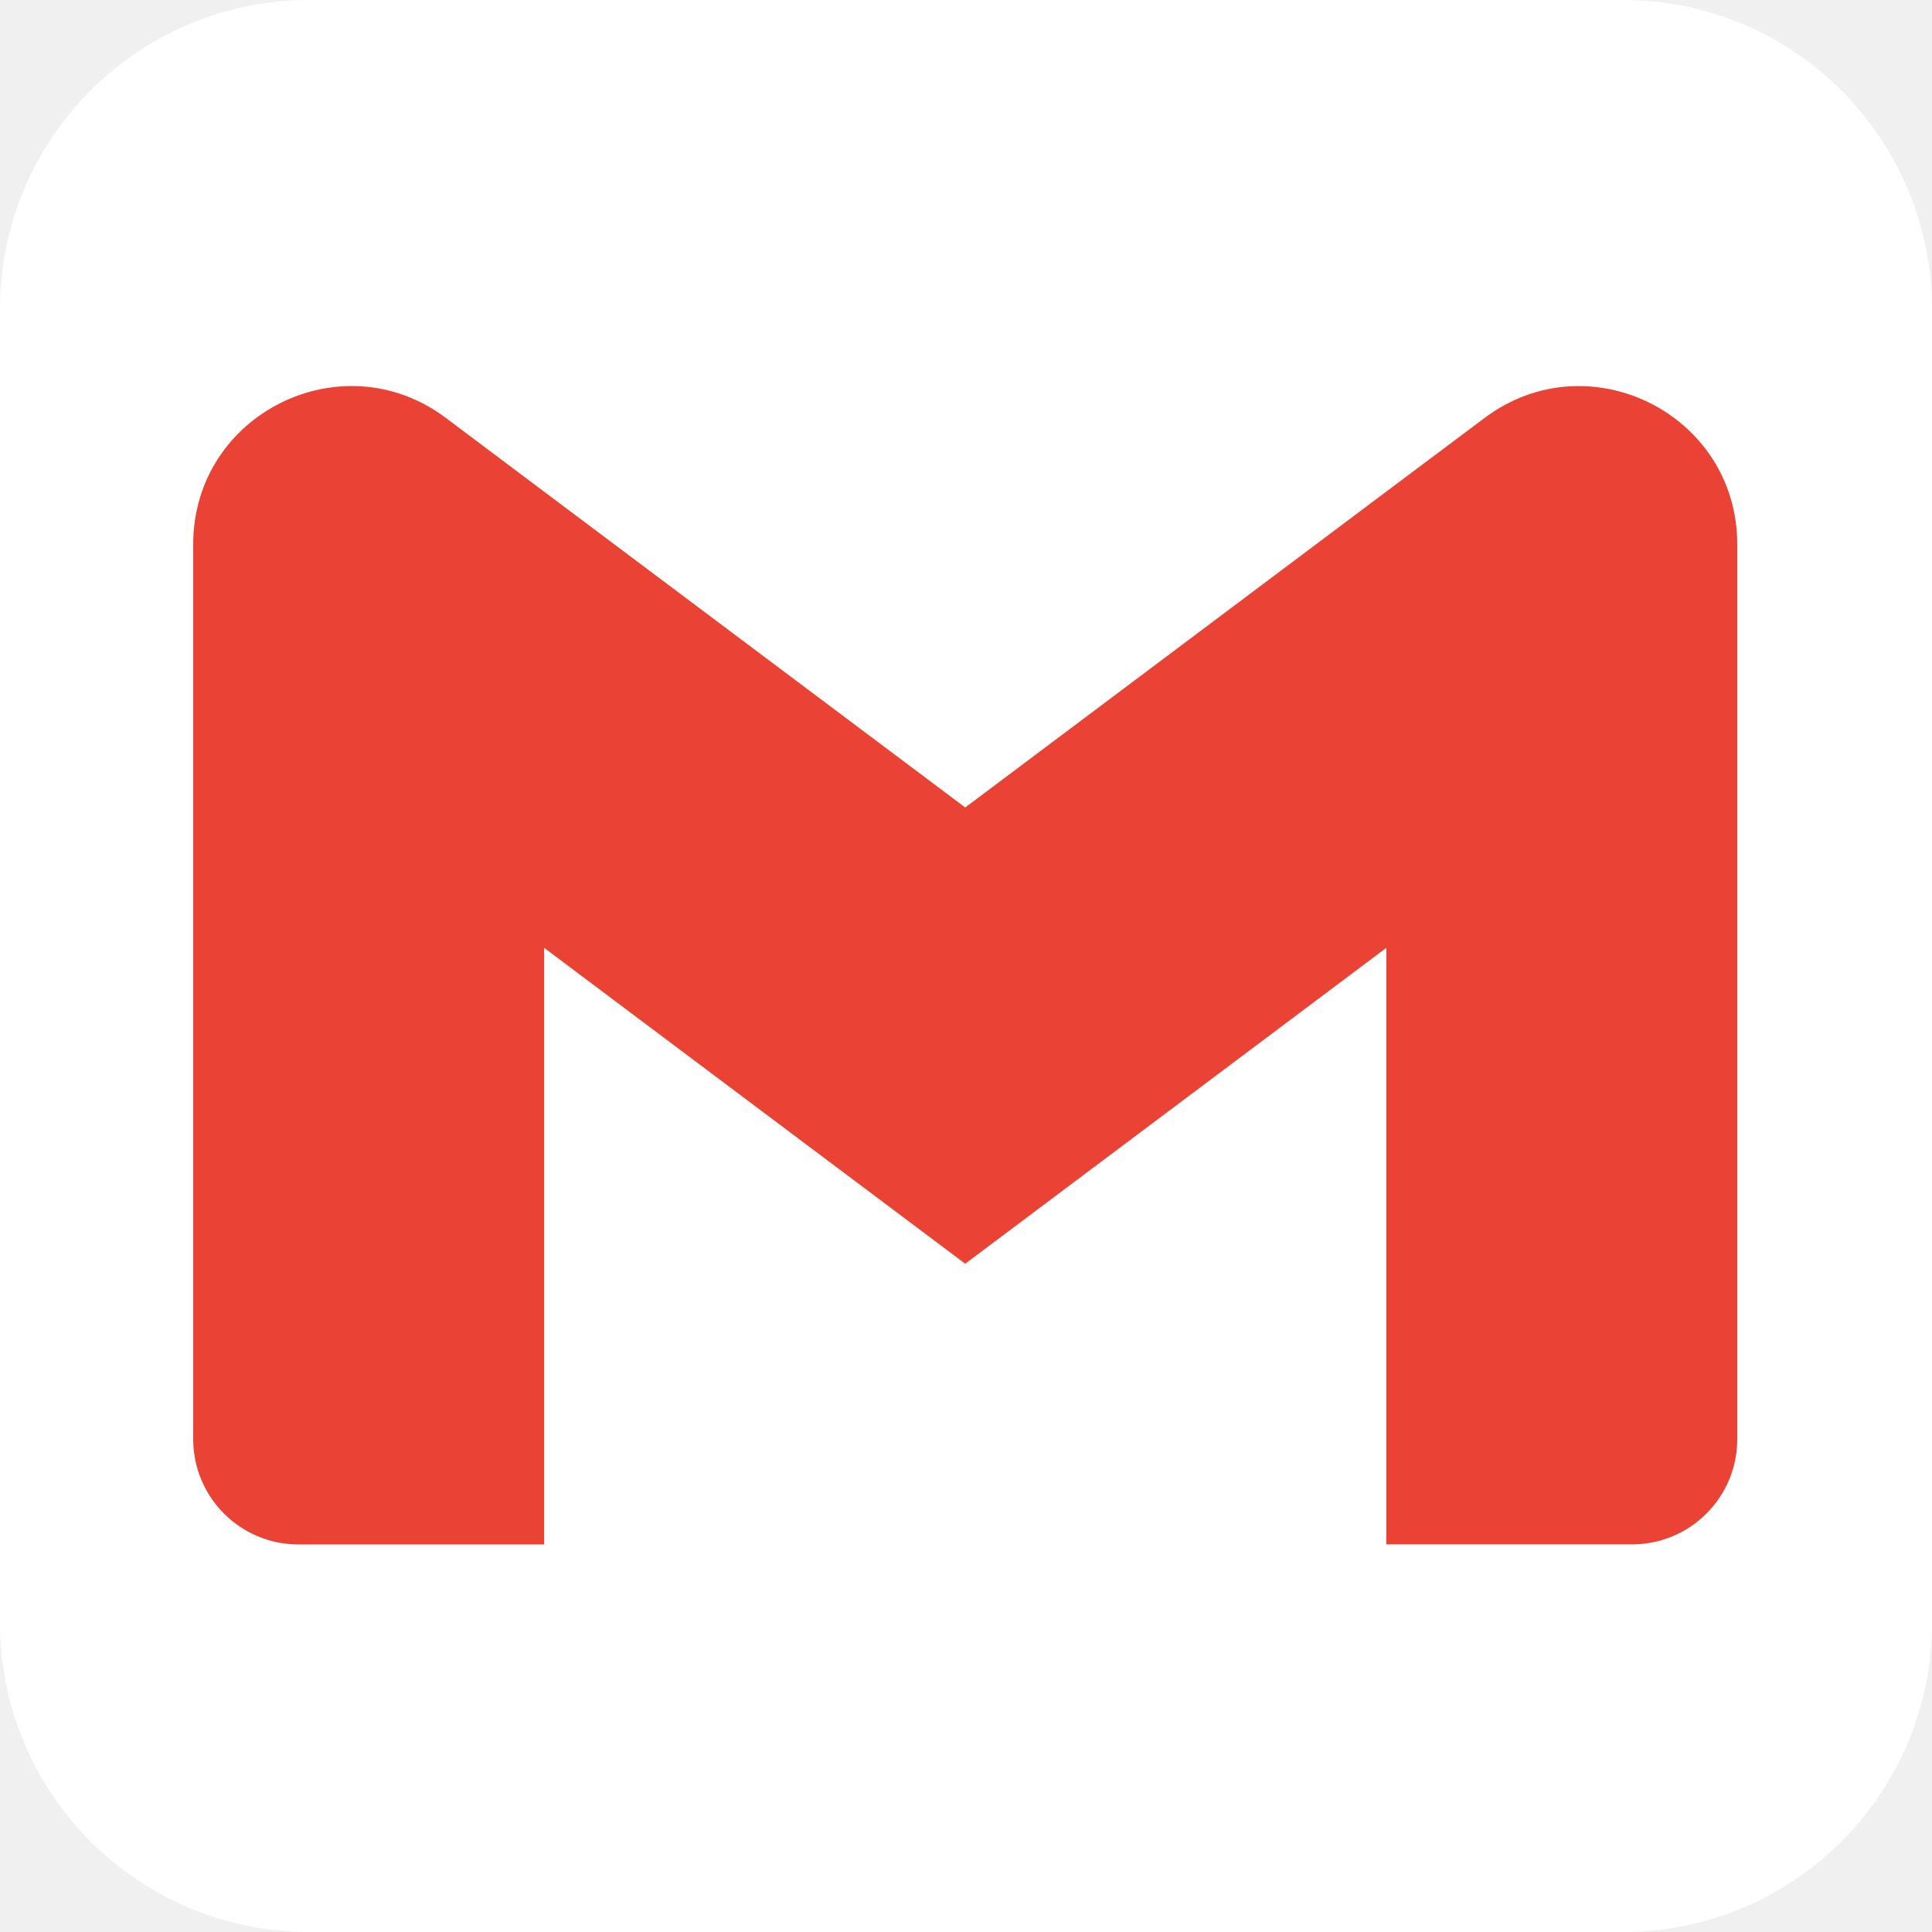
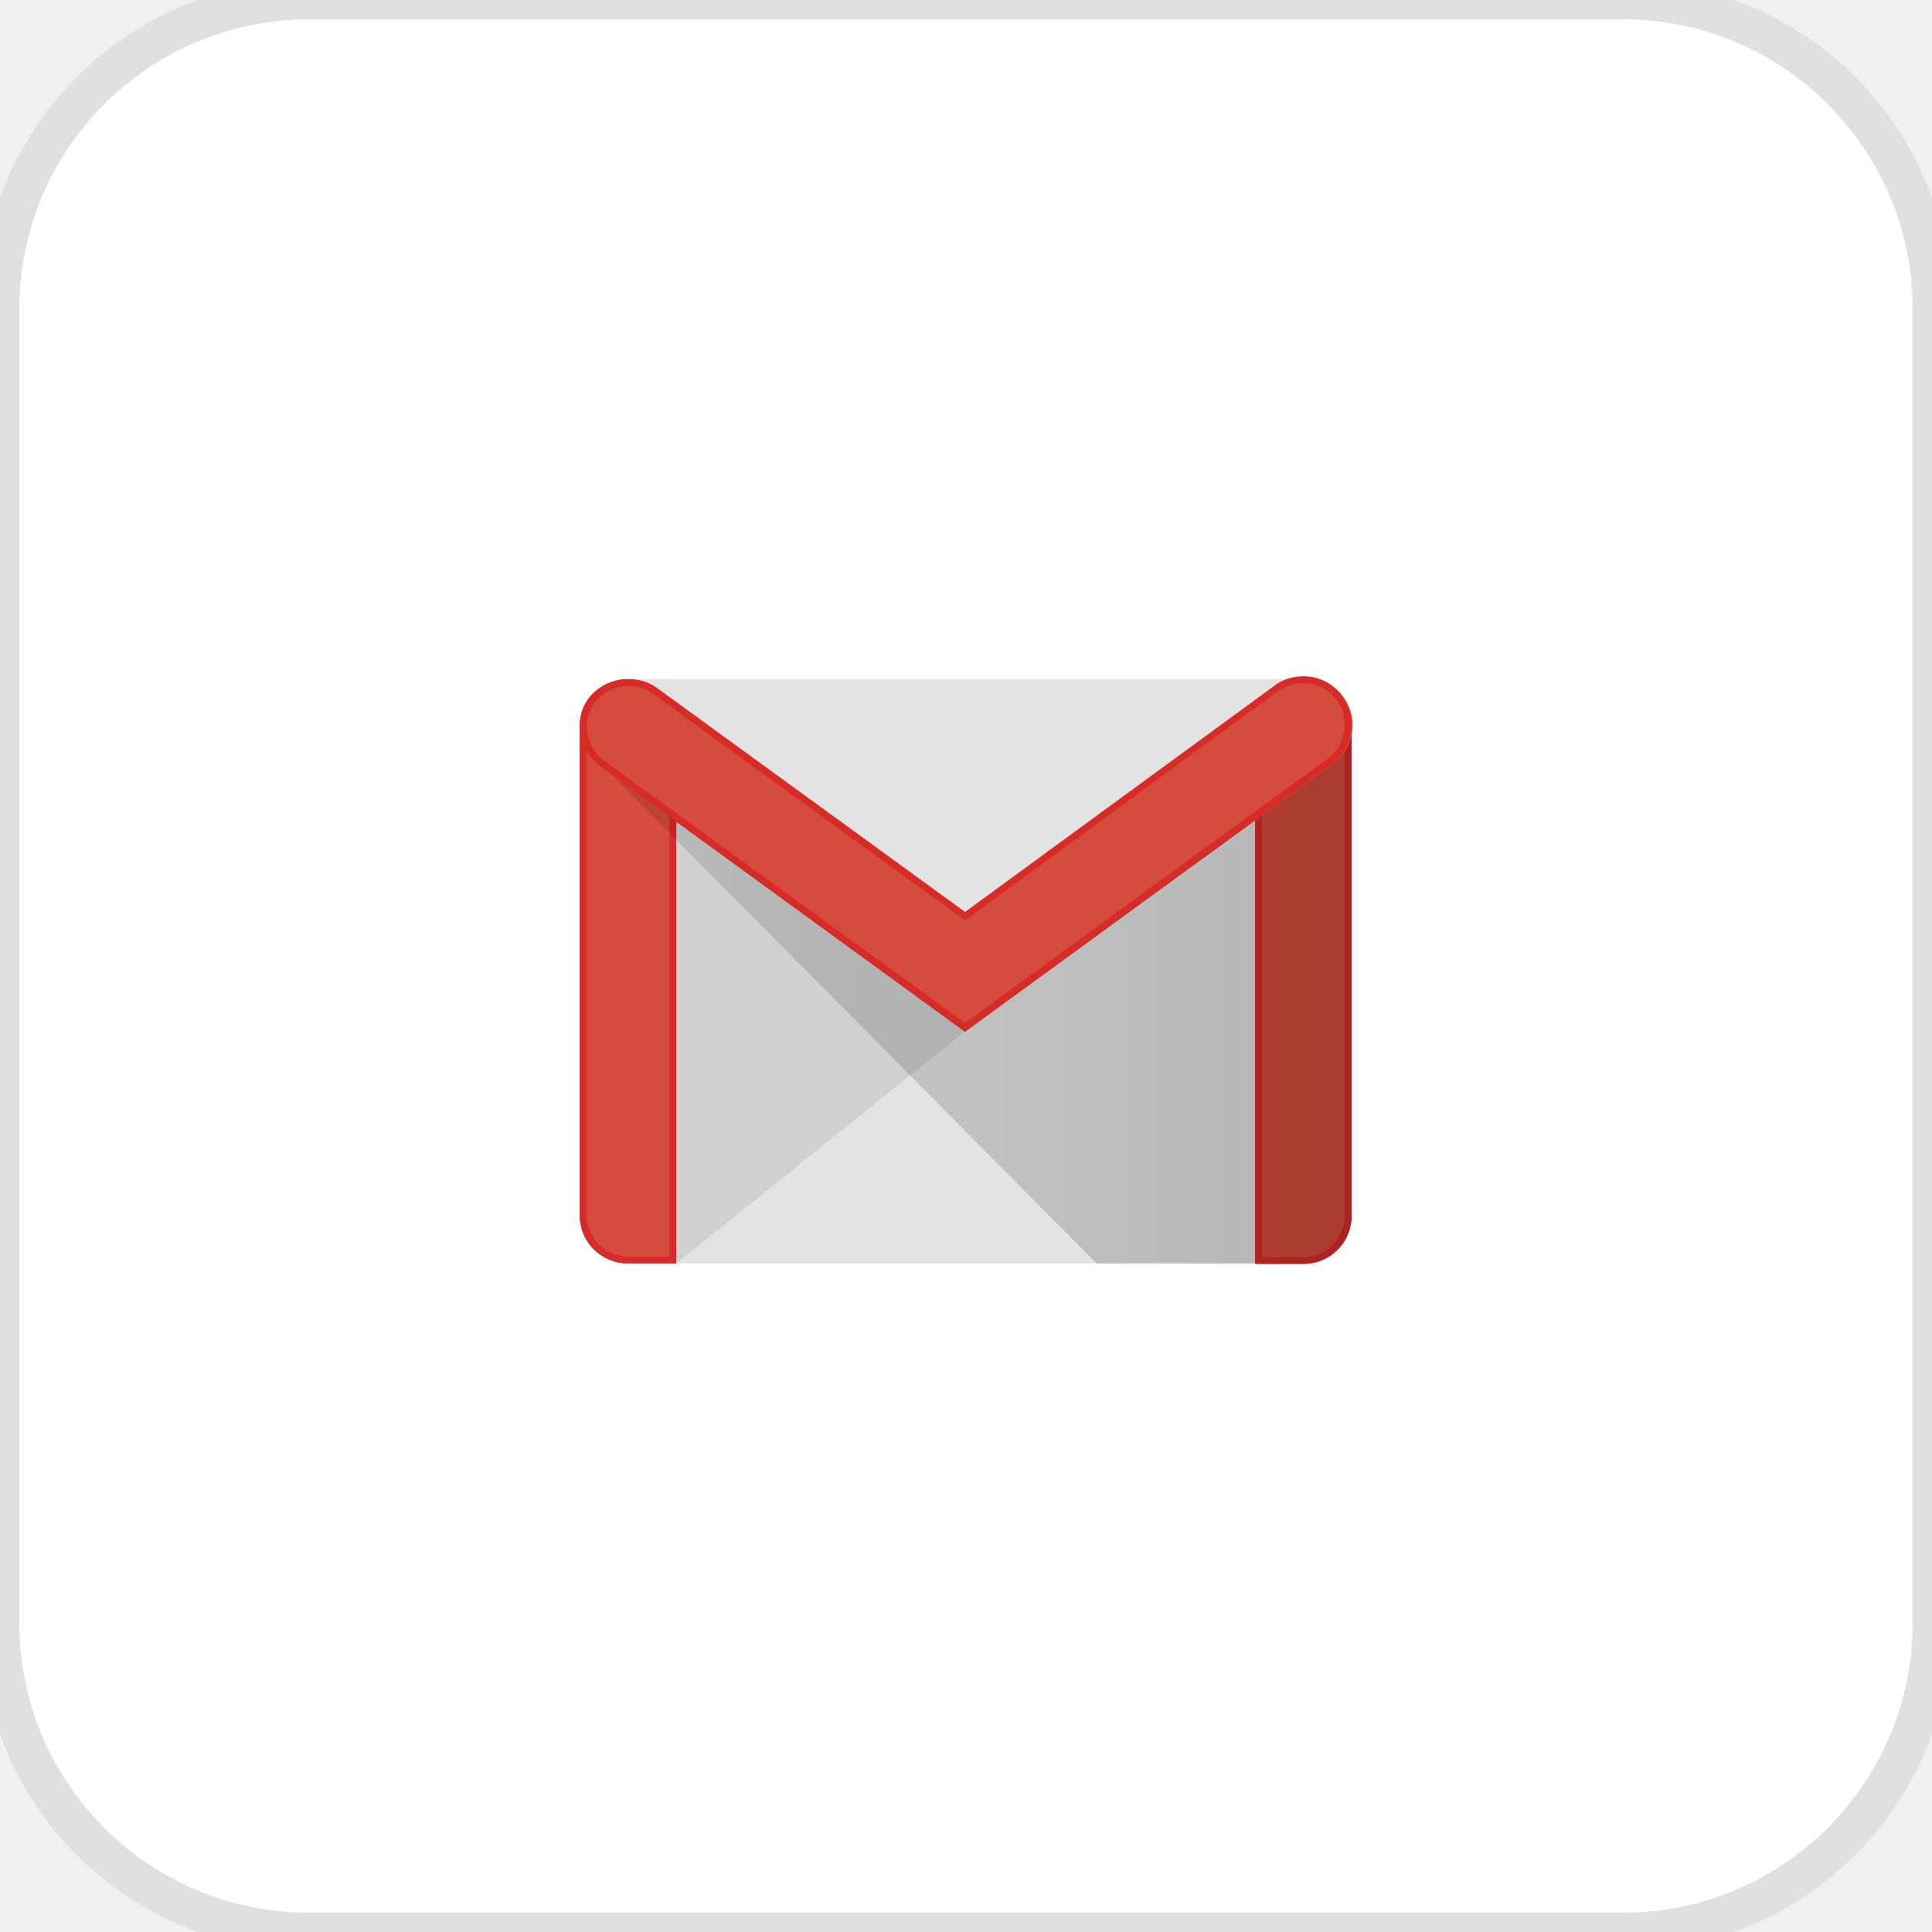
<svg xmlns="http://www.w3.org/2000/svg" viewBox="0 0 100 100">
-   <rect width="100" height="100" rx="16" fill="#fff" />
-   <g transform="translate(10,10) scale(3.33)">
-     <path fill="#EA4335" d="M24 5.457v13.909c0 .904-.732 1.636-1.636 1.636h-3.819V11.73L12 16.64l-6.545-4.91v9.273H1.636A1.636 1.636 0 0 1 0 19.366V5.457c0-2.023 2.309-3.178 3.927-1.964L5.455 4.64 12 9.548l6.545-4.91 1.528-1.145C21.69 2.28 24 3.434 24 5.457z" />
+   <rect width="100" height="100" rx="16" fill="#fff" stroke="#e0e0e0" stroke-width="2" />
+   <g transform="translate(10,10) scale(1.667)">
+     <path d="M0 24C0 10.745 10.745 0 24 0C37.255 0 48 10.745 48 24C48 37.255 37.255 48 24 48C10.745 48 0 37.255 0 24Z" fill="white" />
+     <path d="M34.47 33.23H13.501C12.688 33.23 12.003 32.567 12.003 31.732V16.583C12.003 15.77 12.666 15.086 13.501 15.086H34.47C35.283 15.086 35.968 15.749 35.968 16.583V31.732C35.968 32.567 35.304 33.23 34.47 33.23Z" fill="#E3E3E3" />
+     <path opacity="0.1" d="M14.999 33.23L23.964 26.019L24.028 25.634L14.785 18.98L14.763 32.909L14.999 33.23Z" fill="#231F20" />
+     <path d="M13.501 33.23C12.666 33.23 12.003 32.567 12.003 31.732V16.562C12.003 15.727 12.666 15.578 13.501 15.578C14.335 15.578 14.999 15.749 14.999 16.562V33.23H13.501Z" fill="#D54B3D" />
+     <path fill-rule="evenodd" clip-rule="evenodd" d="M12.003 16.562C12.003 15.749 12.666 15.578 13.501 15.578C14.335 15.578 14.999 15.727 14.999 16.562V33.23H13.501C12.666 33.23 12.003 32.567 12.003 31.732V16.562ZM14.785 16.562C14.785 16.113 14.571 15.792 13.501 15.792C12.431 15.792 12.217 16.091 12.217 16.562V31.732C12.217 32.438 12.795 33.016 13.501 33.016H14.785V16.562Z" fill="#D72B27" />
+     <path d="M34.47 33.23H32.972V16.519C32.972 15.685 33.635 15.578 34.47 15.578C35.304 15.578 35.967 15.685 35.967 16.519V31.754C35.967 32.567 35.304 33.23 34.47 33.23Z" fill="#D54B3D" />
+     <path fill-rule="evenodd" clip-rule="evenodd" d="M32.972 16.519C32.972 15.685 33.635 15.578 34.47 15.578C35.304 15.578 35.967 15.685 35.967 16.519V31.754C35.967 32.588 35.304 33.251 34.47 33.251H32.972V16.519ZM35.754 16.519C35.754 15.984 35.432 15.792 34.47 15.792C33.507 15.792 33.186 15.963 33.186 16.519V33.037H34.47C35.176 33.037 35.754 32.46 35.754 31.754V16.519Z" fill="#D72B27" />
+     <path d="M28.051 33.23L12.129 17.184L12.966 17.525L24.049 25.506L35.968 16.767V31.754C35.968 32.567 35.304 33.23 34.47 33.23H28.051Z" fill="url(#paint0_linear)" />
+     <path d="M23.964 26.019L12.645 17.803C11.982 17.311 11.789 16.369 12.281 15.706C12.773 15.043 13.736 14.893 14.421 15.385L23.985 22.339L33.614 15.3C34.277 14.807 35.219 14.957 35.711 15.642C36.203 16.305 36.053 17.247 35.368 17.739L23.964 26.019Z" fill="#D54B3D" />
+     <path fill-rule="evenodd" clip-rule="evenodd" d="M33.592 15.278C33.849 15.086 34.17 15 34.47 15C34.94 15 35.39 15.214 35.689 15.642C36.16 16.327 36.01 17.247 35.347 17.739L23.964 26.041L12.645 17.803C11.982 17.311 11.789 16.369 12.26 15.706C12.559 15.3 13.03 15.086 13.501 15.086C13.822 15.086 14.143 15.171 14.4 15.364L23.964 22.318L33.592 15.278ZM35.518 15.749C35.261 15.406 34.876 15.214 34.47 15.214C34.191 15.214 33.935 15.3 33.699 15.449L24.092 22.489L23.964 22.574L23.835 22.489L14.293 15.556C14.079 15.385 13.8 15.3 13.522 15.3C13.094 15.3 12.688 15.514 12.453 15.835C12.046 16.391 12.196 17.204 12.773 17.632L23.964 25.762L35.24 17.546C35.796 17.118 35.925 16.327 35.518 15.749Z" fill="#D72B27" />
+     <defs>
+       <linearGradient id="paint0_linear" x1="12.129" y1="33.232" x2="35.975" y2="33.232" gradientUnits="userSpaceOnUse">
+         <stop stop-opacity="0.1" />
+         <stop offset="1" stop-opacity="0.2" />
+       </linearGradient>
+     </defs>
  </g>
</svg>
